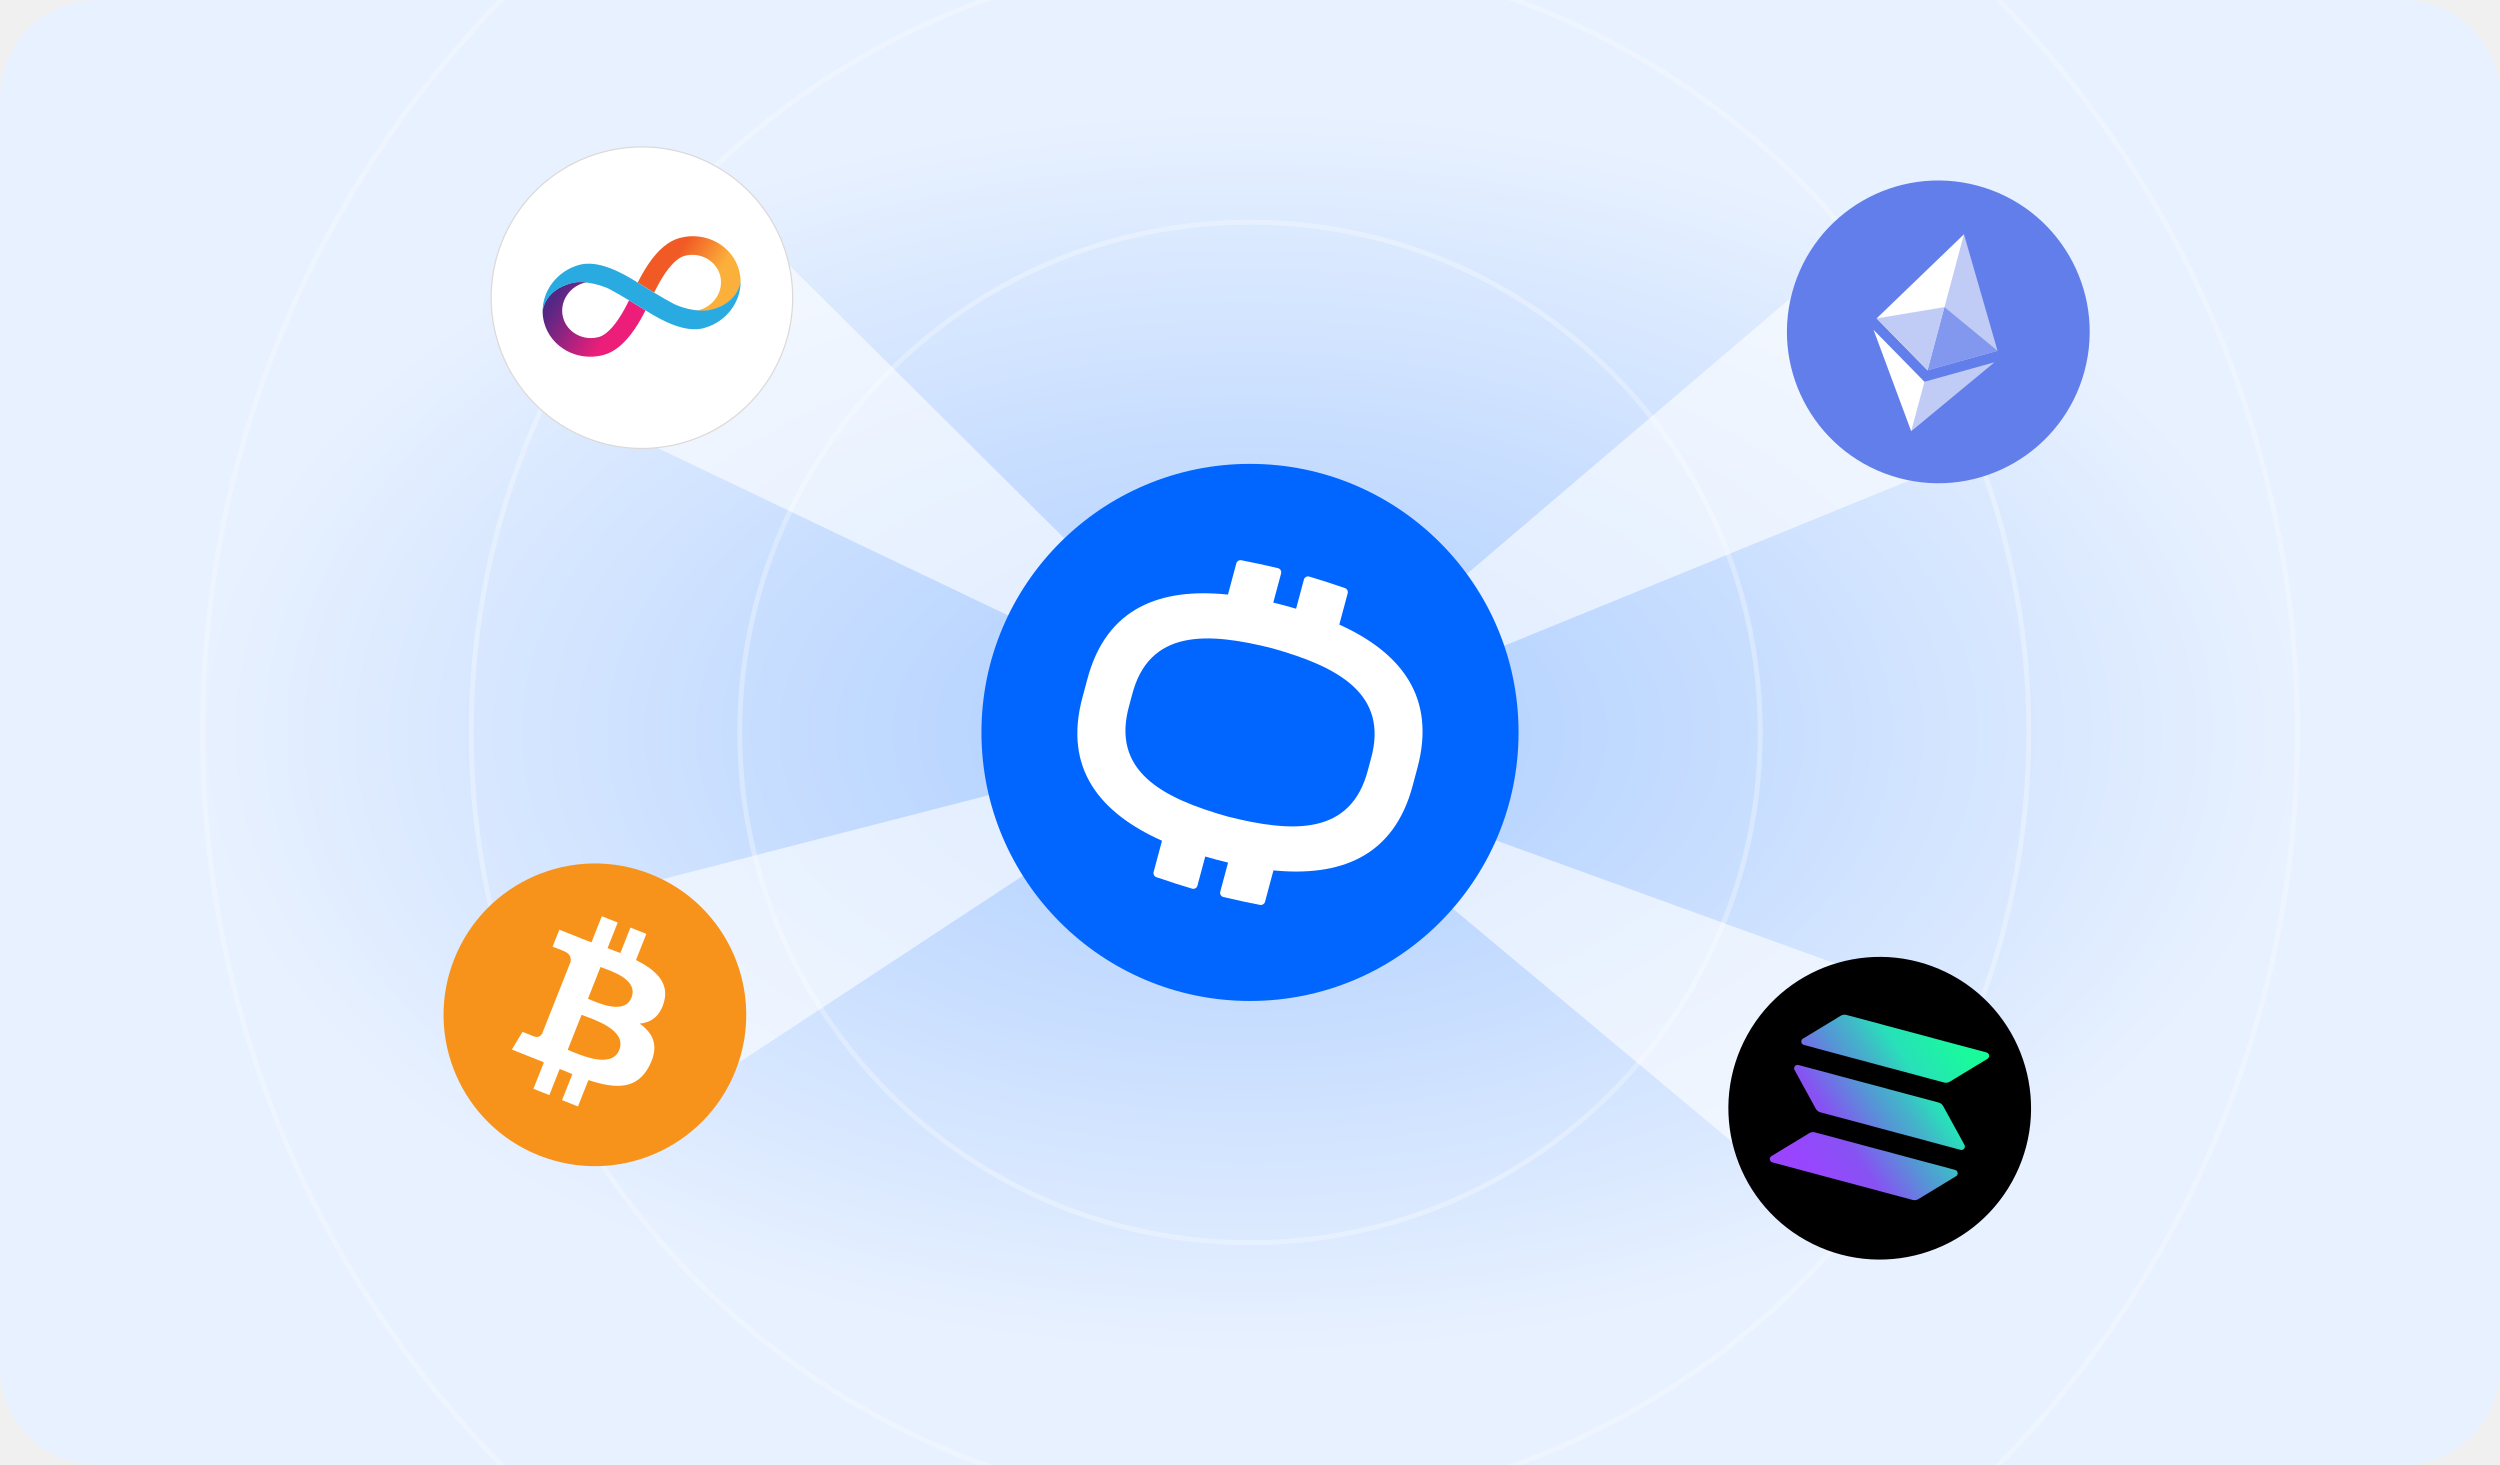
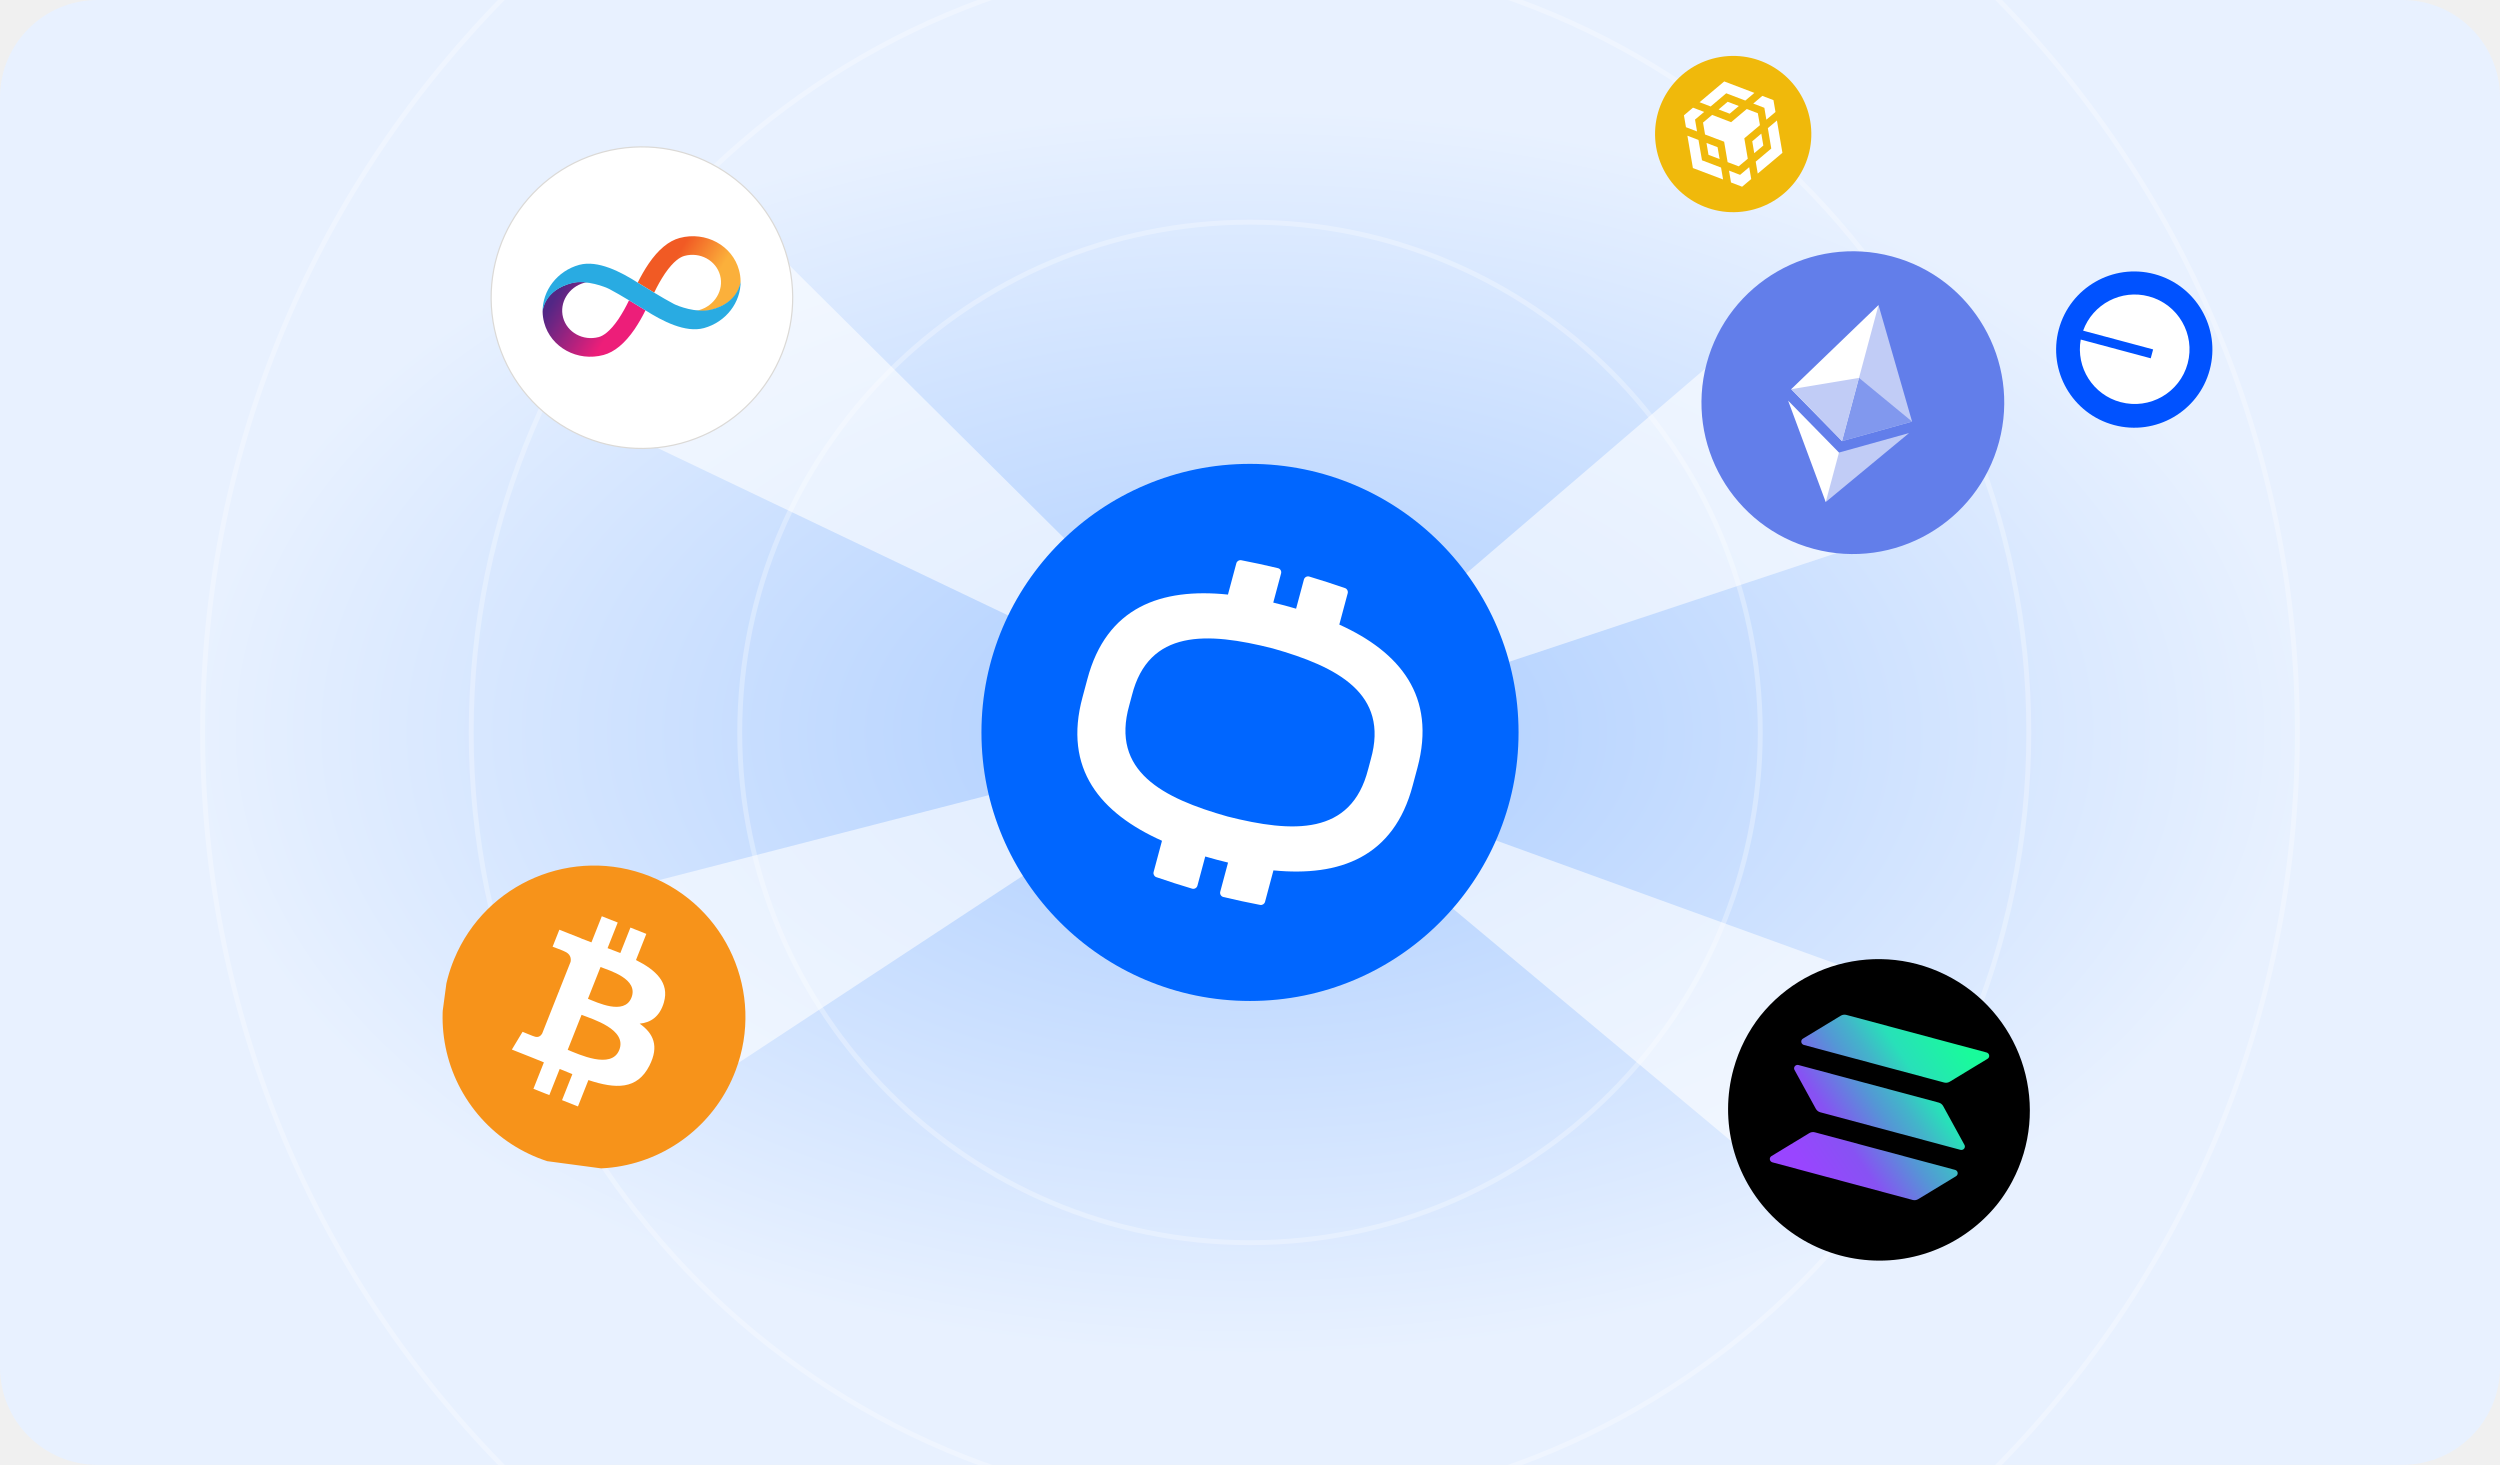
- <svg xmlns="http://www.w3.org/2000/svg" xmlns:xlink="http://www.w3.org/1999/xlink" width="1024" height="600" fill="none">
-   <defs>
-     <path id="o" fill="#fff" d="M0 0h124v124H0z" />
-   </defs>
+ <svg xmlns="http://www.w3.org/2000/svg" width="1024" height="600" fill="none">
  <g clip-path="url(#a)">
    <rect width="1024" height="600" fill="url(#b)" rx="40" />
+     <path fill="url(#c)" d="m520.5 303.5 203-174L796 212l-275.5 91.5Z" opacity=".6" />
    <circle cx="512" cy="300" r="209" stroke="#fff" stroke-width="2" opacity=".3" />
    <circle cx="512" cy="300" r="319" stroke="#fff" stroke-width="2" opacity=".3" />
    <circle cx="512" cy="300" r="429" stroke="#fff" stroke-width="2" opacity=".3" />
-     <path fill="url(#c)" d="M518.5 302.5 228.5 164l72-78 218 216.5Z" opacity=".6" />
-     <path fill="url(#d)" d="M520.5 303.5 767 93.5l55 87-301.5 123Z" opacity=".6" />
-     <path fill="url(#e)" d="M510.5 298.499 265 460l-45.5-86.5 291-75.001Z" opacity=".6" />
+     <path fill="url(#d)" d="M518.5 302.5 228.5 164l72-78 218 216.5Z" opacity=".6" />
+     <path fill="url(#e)" d="M510.5 298.5 265 460l-45.5-86.5 291-75Z" opacity=".6" />
    <path fill="url(#f)" d="M522.5 311.5 794 410l-55.5 82-216-180.5Z" opacity=".6" />
    <circle cx="512" cy="300" r="110" fill="url(#g)" />
-     <path fill="#fff" fill-rule="evenodd" d="m521.603 356.513-3.447 12.864a1.754 1.754 0 0 1-2.019 1.272 341.239 341.239 0 0 1-15.031-3.228 1.756 1.756 0 0 1-1.289-2.165l3.2-11.943a185.19 185.19 0 0 1-4.93-1.241 192.004 192.004 0 0 1-4.419-1.249l-3.198 11.938a1.756 1.756 0 0 1-2.197 1.231 345.8 345.8 0 0 1-14.636-4.701 1.754 1.754 0 0 1-1.115-2.112l3.432-12.808c-25.141-11.262-40.575-29.34-32.538-58.87l1.939-7.237c7.821-29.651 30.217-37.556 57.616-34.722l3.43-12.801a1.753 1.753 0 0 1 2.022-1.271 346.24 346.24 0 0 1 15.025 3.247 1.756 1.756 0 0 1 1.287 2.164l-3.199 11.938c1.477.355 2.961.731 4.451 1.127 1.651.443 3.283.903 4.893 1.382l3.198-11.934a1.755 1.755 0 0 1 2.198-1.23 341.712 341.712 0 0 1 14.632 4.719 1.753 1.753 0 0 1 1.112 2.111l-3.439 12.833c24.809 11.248 39.873 29.298 32.003 58.671l-1.939 7.237c-7.754 29.399-29.918 37.427-57.042 34.778Zm38.788-41.431 1.091-4.072c7.615-26.929-13.688-37.928-40.194-45.427-26.828-6.792-50.777-7.918-57.646 19.21l-1.091 4.073c-7.648 27.052 13.655 38.051 40.285 45.583 26.704 6.759 50.653 7.885 57.555-19.367Z" clip-rule="evenodd" />
+     <path fill="#fff" fill-rule="evenodd" d="m521.6 356.51-3.44 12.87a1.75 1.75 0 0 1-2.02 1.27c-4.94-.94-9.96-2.03-15.03-3.23a1.76 1.76 0 0 1-1.3-2.16l3.2-11.95a185.19 185.19 0 0 1-9.34-2.49l-3.2 11.94a1.76 1.76 0 0 1-2.2 1.23c-5-1.49-9.89-3.05-14.63-4.7a1.75 1.75 0 0 1-1.12-2.11l3.43-12.8c-25.14-11.27-40.57-29.35-32.53-58.88l1.94-7.24c7.82-29.65 30.21-37.55 57.61-34.72l3.43-12.8a1.75 1.75 0 0 1 2.02-1.27c4.94.94 9.95 2.04 15.03 3.25.96.23 1.54 1.2 1.28 2.16l-3.2 11.94a192.24 192.24 0 0 1 9.35 2.5l3.2-11.93a1.76 1.76 0 0 1 2.2-1.23c5 1.5 9.88 3.07 14.63 4.72.87.3 1.35 1.23 1.11 2.11l-3.44 12.84c24.81 11.24 39.87 29.3 32 58.67l-1.94 7.24c-7.75 29.4-29.91 37.42-57.04 34.77Zm38.8-41.43 1.08-4.07c7.62-26.93-13.69-37.93-40.2-45.43-26.82-6.79-50.77-7.91-57.64 19.21l-1.09 4.08c-7.65 27.05 13.66 38.05 40.29 45.58 26.7 6.76 50.65 7.88 57.55-19.37Z" clip-rule="evenodd" />
    <g clip-path="url(#h)">
-       <circle cx="262.934" cy="121.934" r="61.75" fill="#fff" stroke="#DBD9D6" stroke-width=".5" transform="rotate(-15 262.934 121.934)" />
-       <path fill="url(#i)" d="M278.383 97.469c-4.463 1.196-8.729 4.74-12.69 10.531-1.88 2.745-3.387 5.549-4.486 7.765l.017.01-.004-.014s3.209 1.993 6.731 4.105c1.022-2.122 2.527-5.043 4.413-7.818 3.524-5.15 6.282-6.777 7.988-7.234 6.418-1.72 12.966 1.867 14.607 7.99 1.63 6.083-2.261 12.466-8.656 14.223a6.167 6.167 0 0 1-1.173.169c2.083.286 4.246.317 6.159-.195 11.756-3.15 12.045-11.275 12.052-11.859a18.107 18.107 0 0 0-.623-4.432c-2.721-10.156-13.646-16.105-24.335-13.241Z" />
-       <path fill="url(#j)" d="M247.218 145.402c4.464-1.197 8.729-4.741 12.69-10.531 1.88-2.745 3.387-5.55 4.487-7.766l-.018-.01.004.014s-3.208-1.993-6.731-4.105c-1.022 2.122-2.527 5.043-4.413 7.819-3.524 5.149-6.282 6.776-7.987 7.233-6.423 1.706-12.97-1.88-14.611-8.003-1.63-6.083 2.261-12.466 8.655-14.223a6.087 6.087 0 0 1 1.173-.169c-2.082-.286-4.245-.318-6.158.195-11.756 3.15-12.032 11.271-12.056 11.845.024 1.478.226 2.952.623 4.432 2.728 10.183 13.653 16.133 24.342 13.269Z" />
-       <path fill="#29ABE2" d="M291.22 126.845c-6.057 1.462-13.554-1.506-15.138-2.318-4.1-2.103-13.876-8.142-14.642-8.621-7.214-4.63-16.603-9.448-24.117-7.435l-.014.004-.014.003c-9.111 2.485-15.154 10.595-15.041 19.223.01-.57.967-9.034 12.074-11.719 6.057-1.463 13.599 1.566 15.198 2.374 4.1 2.103 13.875 8.142 14.642 8.621 7.21 4.616 16.599 9.435 24.113 7.422l.014-.004.014-.004c9.111-2.485 15.168-10.598 15.041-19.223-.024.574-1.013 8.974-12.13 11.677Z" />
+       <circle cx="262.93" cy="121.93" r="61.75" fill="#fff" stroke="#DBD9D6" stroke-width=".5" transform="rotate(-15 262.93 121.93)" />
+       <path fill="url(#i)" d="M278.38 97.47c-4.46 1.2-8.73 4.74-12.69 10.53a64.87 64.87 0 0 0-4.48 7.77h.01s3.2 1.98 6.73 4.1a61.93 61.93 0 0 1 4.41-7.82c3.53-5.15 6.29-6.78 8-7.24 6.41-1.72 12.96 1.87 14.6 8 1.63 6.08-2.26 12.46-8.66 14.22-.29.08-.67.13-1.17.17 2.08.28 4.25.31 6.16-.2 11.75-3.15 12.04-11.27 12.05-11.86a18.1 18.1 0 0 0-.62-4.43c-2.72-10.16-13.65-16.1-24.34-13.24Z" />
+       <path fill="url(#j)" d="M247.22 145.4c4.46-1.2 8.73-4.74 12.69-10.53a65.03 65.03 0 0 0 4.48-7.77h-.01s-3.2-1.98-6.73-4.1a62 62 0 0 1-4.41 7.82c-3.53 5.15-6.28 6.78-7.99 7.24-6.42 1.7-12.97-1.88-14.61-8-1.63-6.09 2.26-12.47 8.65-14.23.3-.08.68-.14 1.18-.17a15.88 15.88 0 0 0-6.16.2c-11.76 3.15-12.03 11.27-12.06 11.84.03 1.48.23 2.95.63 4.43 2.72 10.19 13.65 16.14 24.34 13.27Z" />
+       <path fill="#29ABE2" d="M291.22 126.84c-6.06 1.47-13.55-1.5-15.14-2.31-4.1-2.1-13.87-8.14-14.64-8.62-7.21-4.63-16.6-9.45-24.12-7.44h-.03c-9.1 2.5-15.15 10.6-15.04 19.23.01-.57.97-9.03 12.08-11.72 6.05-1.46 13.6 1.57 15.2 2.38 4.1 2.1 13.87 8.14 14.64 8.62 7.2 4.61 16.6 9.43 24.11 7.42h.02c9.12-2.5 15.18-10.6 15.05-19.23-.02.57-1.01 8.97-12.13 11.67Z" />
    </g>
    <g clip-path="url(#k)">
-       <circle cx="793.934" cy="135.934" r="62" fill="#627EEA" transform="rotate(15 793.934 135.934)" />
-       <path fill="#C1CCF6" d="m804.44 95.958-1.034 1.693-14.293 53.343.397.685 28.682-8.002-13.752-47.719Z" />
-       <path fill="#fff" d="m804.44 95.958-35.77 34.45 20.84 21.271 6.937-25.891 7.993-29.83Z" />
-       <path fill="#C1CCF6" d="m788.253 156.367-.404.29-5.092 19.001.067.972 34.125-28.253-28.696 7.99Z" />
-       <path fill="#fff" d="m782.824 176.631 5.43-20.264-20.842-21.263 15.412 41.527Z" />
-       <path fill="#8198EE" d="m789.51 151.679 28.682-8.001-21.745-17.89-6.937 25.891Z" />
-       <path fill="#C1CCF6" d="m768.67 130.408 20.84 21.271 6.937-25.891-27.777 4.62Z" />
+       <path fill="#F7931A" d="M301.3 438.5a62 62 0 1 1-115.26-45.68 62 62 0 0 1 115.26 45.69Z" />
+       <path fill="#fff" d="M271.94 410.54c2.32-8.02-3.32-13.24-11.44-17.31l4.24-10.71-6.52-2.59-4.13 10.43c-1.71-.68-3.48-1.34-5.23-2l4.16-10.49-6.52-2.58-4.24 10.7c-1.42-.53-2.82-1.05-4.17-1.58v-.04l-8.98-3.56-2.76 6.96s4.85 1.81 4.74 1.87c2.64 1.05 2.89 2.92 2.62 4.34l-4.84 12.2c.18.08.42.18.67.32l-.69-.27-6.77 17.09c-.45.79-1.46 1.92-3.3 1.19.05.1-4.74-1.88-4.74-1.88l-4.38 7.27 8.48 3.36c1.58.63 3.12 1.27 4.64 1.89l-4.29 10.83 6.51 2.58 4.25-10.72c1.77.75 3.5 1.45 5.19 2.12l-4.23 10.66 6.52 2.58 4.28-10.8c11.21 3.7 19.98 3.99 25-5.93 4.06-7.98 1.63-13.22-4-17.18 4.54-.43 8.25-2.88 9.94-8.75Zm-18.3 19.54c-3.2 8.1-16.7 1.69-21.11-.06l5.68-14.35c4.42 1.75 18.78 5.97 15.44 14.41Zm5-21.44c-2.92 7.36-14.14 1.92-17.82.46l5.16-13.01c3.68 1.46 15.7 4.87 12.66 12.55Z" />
    </g>
    <g clip-path="url(#l)">
-       <path fill="#F7931A" d="M301.297 438.508c-12.611 31.824-48.638 47.4-80.469 34.787-31.818-12.609-47.397-48.635-34.783-80.455 12.608-31.828 48.635-47.406 80.457-34.797 31.829 12.611 47.406 48.64 34.794 80.465h.001Z" />
-       <path fill="#fff" d="M271.942 410.539c2.317-8.015-3.322-13.243-11.445-17.314l4.244-10.709-6.519-2.582-4.132 10.427c-1.714-.68-3.479-1.34-5.233-1.995l4.16-10.495-6.515-2.582-4.245 10.705a224.449 224.449 0 0 1-4.171-1.588l.013-.034-8.99-3.565-2.757 6.962s4.85 1.816 4.735 1.873c2.64 1.046 2.892 2.92 2.618 4.342l-4.834 12.199c.182.073.417.175.671.319-.217-.086-.448-.179-.689-.271l-6.774 17.089c-.445.785-1.459 1.917-3.305 1.189.055.107-4.738-1.879-4.738-1.879l-4.381 7.272 8.484 3.361c1.578.627 3.121 1.27 4.643 1.883l-4.289 10.832 6.511 2.581 4.247-10.716c1.773.745 3.497 1.445 5.188 2.113l-4.23 10.665 6.52 2.583 4.286-10.811c11.209 3.714 19.974 3.993 25.004-5.921 4.053-7.982 1.62-13.224-4.009-17.183 4.542-.427 8.249-2.881 9.935-8.749l-.002-.002-.001.001Zm-18.298 19.544c-3.204 8.096-16.699 1.683-21.119-.063l5.689-14.35c4.418 1.753 18.776 5.971 15.431 14.413h-.001Zm4.991-21.447c-2.919 7.363-14.138 1.924-17.818.466l5.158-13.015c3.68 1.458 15.703 4.869 12.661 12.549h-.001Z" />
+       <path fill="#000" d="M824.15 483.99a62 62 0 1 1-108.43-60.12 62 62 0 0 1 108.43 60.12Z" />
+       <path fill="url(#m)" d="m801.2 481.77-15.5 9.4a2.92 2.92 0 0 1-2.29.33L726 476.1a1.49 1.49 0 0 1-.71-.43c-.2-.2-.32-.46-.36-.74a1.38 1.38 0 0 1 .66-1.4l15.5-9.41a2.9 2.9 0 0 1 2.3-.32l57.4 15.38a1.43 1.43 0 0 1 1.07 1.17 1.39 1.39 0 0 1-.65 1.4Zm-5.28-28.73a2.92 2.92 0 0 0-1.82-1.42l-57.42-15.38a1.49 1.49 0 0 0-.83.01c-.27.09-.5.25-.68.46a1.38 1.38 0 0 0-.13 1.56l8.73 15.9a2.9 2.9 0 0 0 1.82 1.42l57.4 15.38a1.48 1.48 0 0 0 1.52-.48 1.39 1.39 0 0 0 .13-1.55l-8.72-15.9Zm-57.03-25.02 57.41 15.38a2.98 2.98 0 0 0 2.3-.32l15.5-9.4a1.4 1.4 0 0 0 .3-2.16c-.2-.2-.44-.35-.72-.43l-57.4-15.38a2.97 2.97 0 0 0-2.3.32l-15.5 9.4a1.4 1.4 0 0 0-.3 2.16c.19.2.43.35.7.43Z" />
    </g>
-     <g clip-path="url(#m)">
-       <path fill="#000" d="M824.148 483.988c-16.596 29.939-54.326 40.756-84.273 24.157-29.933-16.593-40.753-54.322-24.154-84.258 16.593-29.944 54.323-40.762 84.261-24.168 29.944 16.596 40.762 54.329 24.165 84.269h.001Z" />
-       <path fill="url(#n)" d="m801.206 481.769-15.502 9.409a2.923 2.923 0 0 1-1.109.393 2.985 2.985 0 0 1-1.182-.074l-57.415-15.384a1.487 1.487 0 0 1-.711-.431 1.432 1.432 0 0 1-.357-.739 1.381 1.381 0 0 1 .658-1.41l15.511-9.406a2.905 2.905 0 0 1 1.105-.393 2.975 2.975 0 0 1 1.18.072l57.411 15.383c.274.074.521.223.711.431.19.208.314.464.358.739a1.39 1.39 0 0 1-.658 1.41Zm-5.284-28.727c-.19-.345-.45-.65-.763-.894a2.968 2.968 0 0 0-1.061-.527l-57.415-15.385a1.486 1.486 0 0 0-.831.018 1.428 1.428 0 0 0-.679.461 1.381 1.381 0 0 0-.135 1.55l8.73 15.902a2.96 2.96 0 0 0 1.818 1.42l57.411 15.383c.274.074.563.068.831-.017s.504-.245.68-.461a1.388 1.388 0 0 0 .135-1.55l-8.721-15.9Zm-57.037-25.024 57.415 15.384c.386.103.788.128 1.182.073a2.89 2.89 0 0 0 1.109-.393l15.502-9.408a1.388 1.388 0 0 0 .658-1.411 1.43 1.43 0 0 0-.358-.738 1.48 1.48 0 0 0-.711-.431l-57.411-15.383a2.975 2.975 0 0 0-1.18-.072 2.905 2.905 0 0 0-1.105.393l-15.508 9.407a1.397 1.397 0 0 0-.545.605c-.117.251-.157.53-.113.804.043.273.167.53.356.738.189.208.436.358.709.432Z" />
+     <g clip-path="url(#n)">
+       <circle cx="758.93" cy="164.93" r="62" fill="#627EEA" transform="rotate(15 758.93 164.93)" />
+       <path fill="#C1CCF6" d="m769.44 124.96-1.03 1.7-14.3 53.33.4.69 28.68-8-13.75-47.72Z" />
+       <path fill="#fff" d="m769.44 124.96-35.77 34.45 20.84 21.27 6.94-25.9 7.99-29.82Z" />
+       <path fill="#C1CCF6" d="m753.25 185.37-.4.29-5.1 19 .07.97 34.13-28.25-28.7 7.99Z" />
+       <path fill="#fff" d="m747.82 205.63 5.43-20.26-20.84-21.27 15.41 41.53Z" />
+       <path fill="#8198EE" d="m754.51 180.68 28.68-8-21.74-17.9-6.94 25.9Z" />
+       <path fill="#C1CCF6" d="m733.67 159.4 20.84 21.28 6.94-25.9-27.78 4.63Z" />
+     </g>
+     <g clip-path="url(#o)">
+       <path fill="#0052FF" d="M865.91 174.1a32 32 0 1 0 16.57-61.82 32 32 0 0 0-16.57 61.82Z" />
+       <path fill="#fff" d="M868.57 164.7a22.44 22.44 0 0 0 27.5-15.83 22.44 22.44 0 0 0-15.9-27.47 22.44 22.44 0 0 0-26.92 14.04l28.67 7.68-.98 3.64-28.67-7.68a22.44 22.44 0 0 0 16.3 25.63Z" />
+     </g>
+     <g clip-path="url(#p)">
+       <path fill="#F0B90B" fill-rule="evenodd" d="M704.55 23.36a32 32 0 1 1 10.73 63.1 32 32 0 0 1-10.73-63.1Z" clip-rule="evenodd" />
+       <path fill="#fff" d="m695.7 57.32 1.44 8.34 7.8 2.97.83 4.88-12.36-4.68-2.25-13.24 4.54 1.73Zm-1.42-8.34.83 4.86-4.54-1.74-.83-4.86 3.71-3.14 4.57 1.74-3.74 3.14Zm9.66-4.15 3.71-3.14 4.57 1.73-3.74 3.15-4.54-1.74Z" />
+       <path fill="#fff" d="m699.8 63.43-.82-4.88 4.54 1.74.83 4.86-4.54-1.72Zm8.4 6.45 4.54 1.74 3.73-3.15.83 4.86-3.73 3.15-4.55-1.74-.82-4.86Zm9.93-27.46 3.72-3.15 4.56 1.74.83 4.86-3.74 3.15-.82-4.86-4.54-1.74Zm7.38 18.42-1.4-8.35 3.72-3.14 2.25 13.25-10.11 8.5-.83-4.89 6.37-5.37Z" />
+       <path fill="#fff" d="m722.26 59.61-3.72 3.13-.82-4.87 3.71-3.14.83 4.88Z" />
+       <path fill="#fff" d="m720.01 46.39.86 4.88-6.4 5.38 1.42 8.36-3.72 3.12-4.54-1.72-1.42-8.36-7.82-2.96-.83-4.89 3.73-3.14 7.78 2.99 6.4-5.4 4.56 1.74h-.02Zm-23.87-4.52 10.1-8.52 12.36 4.7-3.72 3.14-7.82-2.98-6.38 5.4-4.54-1.74Z" />
    </g>
  </g>
  <defs>
-     <linearGradient id="c" x1="373.5" x2="373.5" y1="86" y2="302.5" gradientUnits="userSpaceOnUse">
+     <linearGradient id="c" x1="742.75" x2="590.01" y1="294.47" y2="195.85" gradientUnits="userSpaceOnUse">
      <stop stop-color="#fff" />
      <stop offset="1" stop-color="#fff" />
    </linearGradient>
-     <linearGradient id="d" x1="761.346" x2="604.617" y1="274.434" y2="173.231" gradientUnits="userSpaceOnUse">
+     <linearGradient id="d" x1="373.5" x2="373.5" y1="86" y2="302.5" gradientUnits="userSpaceOnUse">
      <stop stop-color="#fff" />
      <stop offset="1" stop-color="#fff" />
    </linearGradient>
-     <linearGradient id="e" x1="310.33" x2="402.036" y1="292.468" y2="395.263" gradientUnits="userSpaceOnUse">
+     <linearGradient id="e" x1="310.33" x2="402.04" y1="292.47" y2="395.26" gradientUnits="userSpaceOnUse">
      <stop stop-color="#fff" />
      <stop offset="1" stop-color="#fff" />
    </linearGradient>
-     <linearGradient id="f" x1="666.094" x2="654.954" y1="496.194" y2="303.829" gradientUnits="userSpaceOnUse">
+     <linearGradient id="f" x1="666.09" x2="654.95" y1="496.19" y2="303.83" gradientUnits="userSpaceOnUse">
      <stop stop-color="#fff" />
      <stop offset="1" stop-color="#fff" />
    </linearGradient>
    <linearGradient id="g" x1="512" x2="512" y1="190" y2="410" gradientUnits="userSpaceOnUse">
      <stop stop-color="#06F" />
      <stop offset="1" stop-color="#06F" />
    </linearGradient>
-     <linearGradient id="i" x1="268.94" x2="302.051" y1="102.609" y2="122.976" gradientUnits="userSpaceOnUse">
+     <linearGradient id="i" x1="268.94" x2="302.05" y1="102.61" y2="122.98" gradientUnits="userSpaceOnUse">
      <stop offset=".21" stop-color="#F15A24" />
-       <stop offset=".684" stop-color="#FBB03B" />
+       <stop offset=".68" stop-color="#FBB03B" />
    </linearGradient>
-     <linearGradient id="j" x1="256.661" x2="223.55" y1="140.261" y2="119.895" gradientUnits="userSpaceOnUse">
+     <linearGradient id="j" x1="256.66" x2="223.55" y1="140.26" y2="119.89" gradientUnits="userSpaceOnUse">
      <stop offset=".21" stop-color="#ED1E79" />
-       <stop offset=".893" stop-color="#522785" />
+       <stop offset=".89" stop-color="#522785" />
    </linearGradient>
-     <linearGradient id="n" x1="730.377" x2="806.953" y1="478.919" y2="426.943" gradientUnits="userSpaceOnUse">
+     <linearGradient id="m" x1="730.38" x2="806.95" y1="478.92" y2="426.94" gradientUnits="userSpaceOnUse">
      <stop offset=".08" stop-color="#9945FF" />
      <stop offset=".3" stop-color="#8752F3" />
      <stop offset=".5" stop-color="#5497D5" />
      <stop offset=".6" stop-color="#43B4CA" />
      <stop offset=".72" stop-color="#28E0B9" />
      <stop offset=".97" stop-color="#19FB9B" />
    </linearGradient>
    <clipPath id="a">
      <rect width="1024" height="600" fill="#fff" rx="40" />
    </clipPath>
    <clipPath id="h">
-       <use xlink:href="#o" transform="rotate(-15 390.09 -671.156)" />
+       <path fill="#fff" d="M187 78.1 306.77 46l32.1 119.78-119.78 32.09z" />
    </clipPath>
    <clipPath id="k">
-       <use xlink:href="#o" transform="rotate(15 147.174 2878.765)" />
+       <path fill="#fff" d="m190.44 346 122.9 16.43-16.43 122.91L174 468.91z" />
    </clipPath>
    <clipPath id="l">
-       <use xlink:href="#o" transform="rotate(7.616 -2503.801 1603.474)" />
+       <path fill="#fff" d="M710.05 437.89a62 62 0 0 1 119.77 32.1 62 62 0 1 1-119.77-32.1Z" />
    </clipPath>
-     <clipPath id="m">
-       <path fill="#fff" d="M710.047 437.887c8.862-33.074 42.859-52.703 75.934-43.84 33.075 8.862 52.703 42.859 43.841 75.934-8.863 33.075-42.86 52.703-75.935 43.841-33.075-8.863-52.703-42.86-43.84-75.935Z" />
+     <clipPath id="n">
+       <path fill="#fff" d="m715.1 89 119.77 32.1-32.1 119.77L683 208.77z" />
+     </clipPath>
+     <clipPath id="o">
+       <path fill="#fff" d="m851.56 104 61.82 16.56-16.56 61.82L835 165.82z" />
+     </clipPath>
+     <clipPath id="p">
+       <path fill="#fff" d="M673 28.72 736.1 18l10.72 63.1-63.1 10.72z" />
    </clipPath>
    <radialGradient id="b" cx="0" cy="0" r="1" gradientTransform="matrix(0 255 -435.2 0 512 300)" gradientUnits="userSpaceOnUse">
      <stop stop-color="#ACF" />
      <stop offset="1" stop-color="#E8F1FF" />
    </radialGradient>
  </defs>
</svg>
